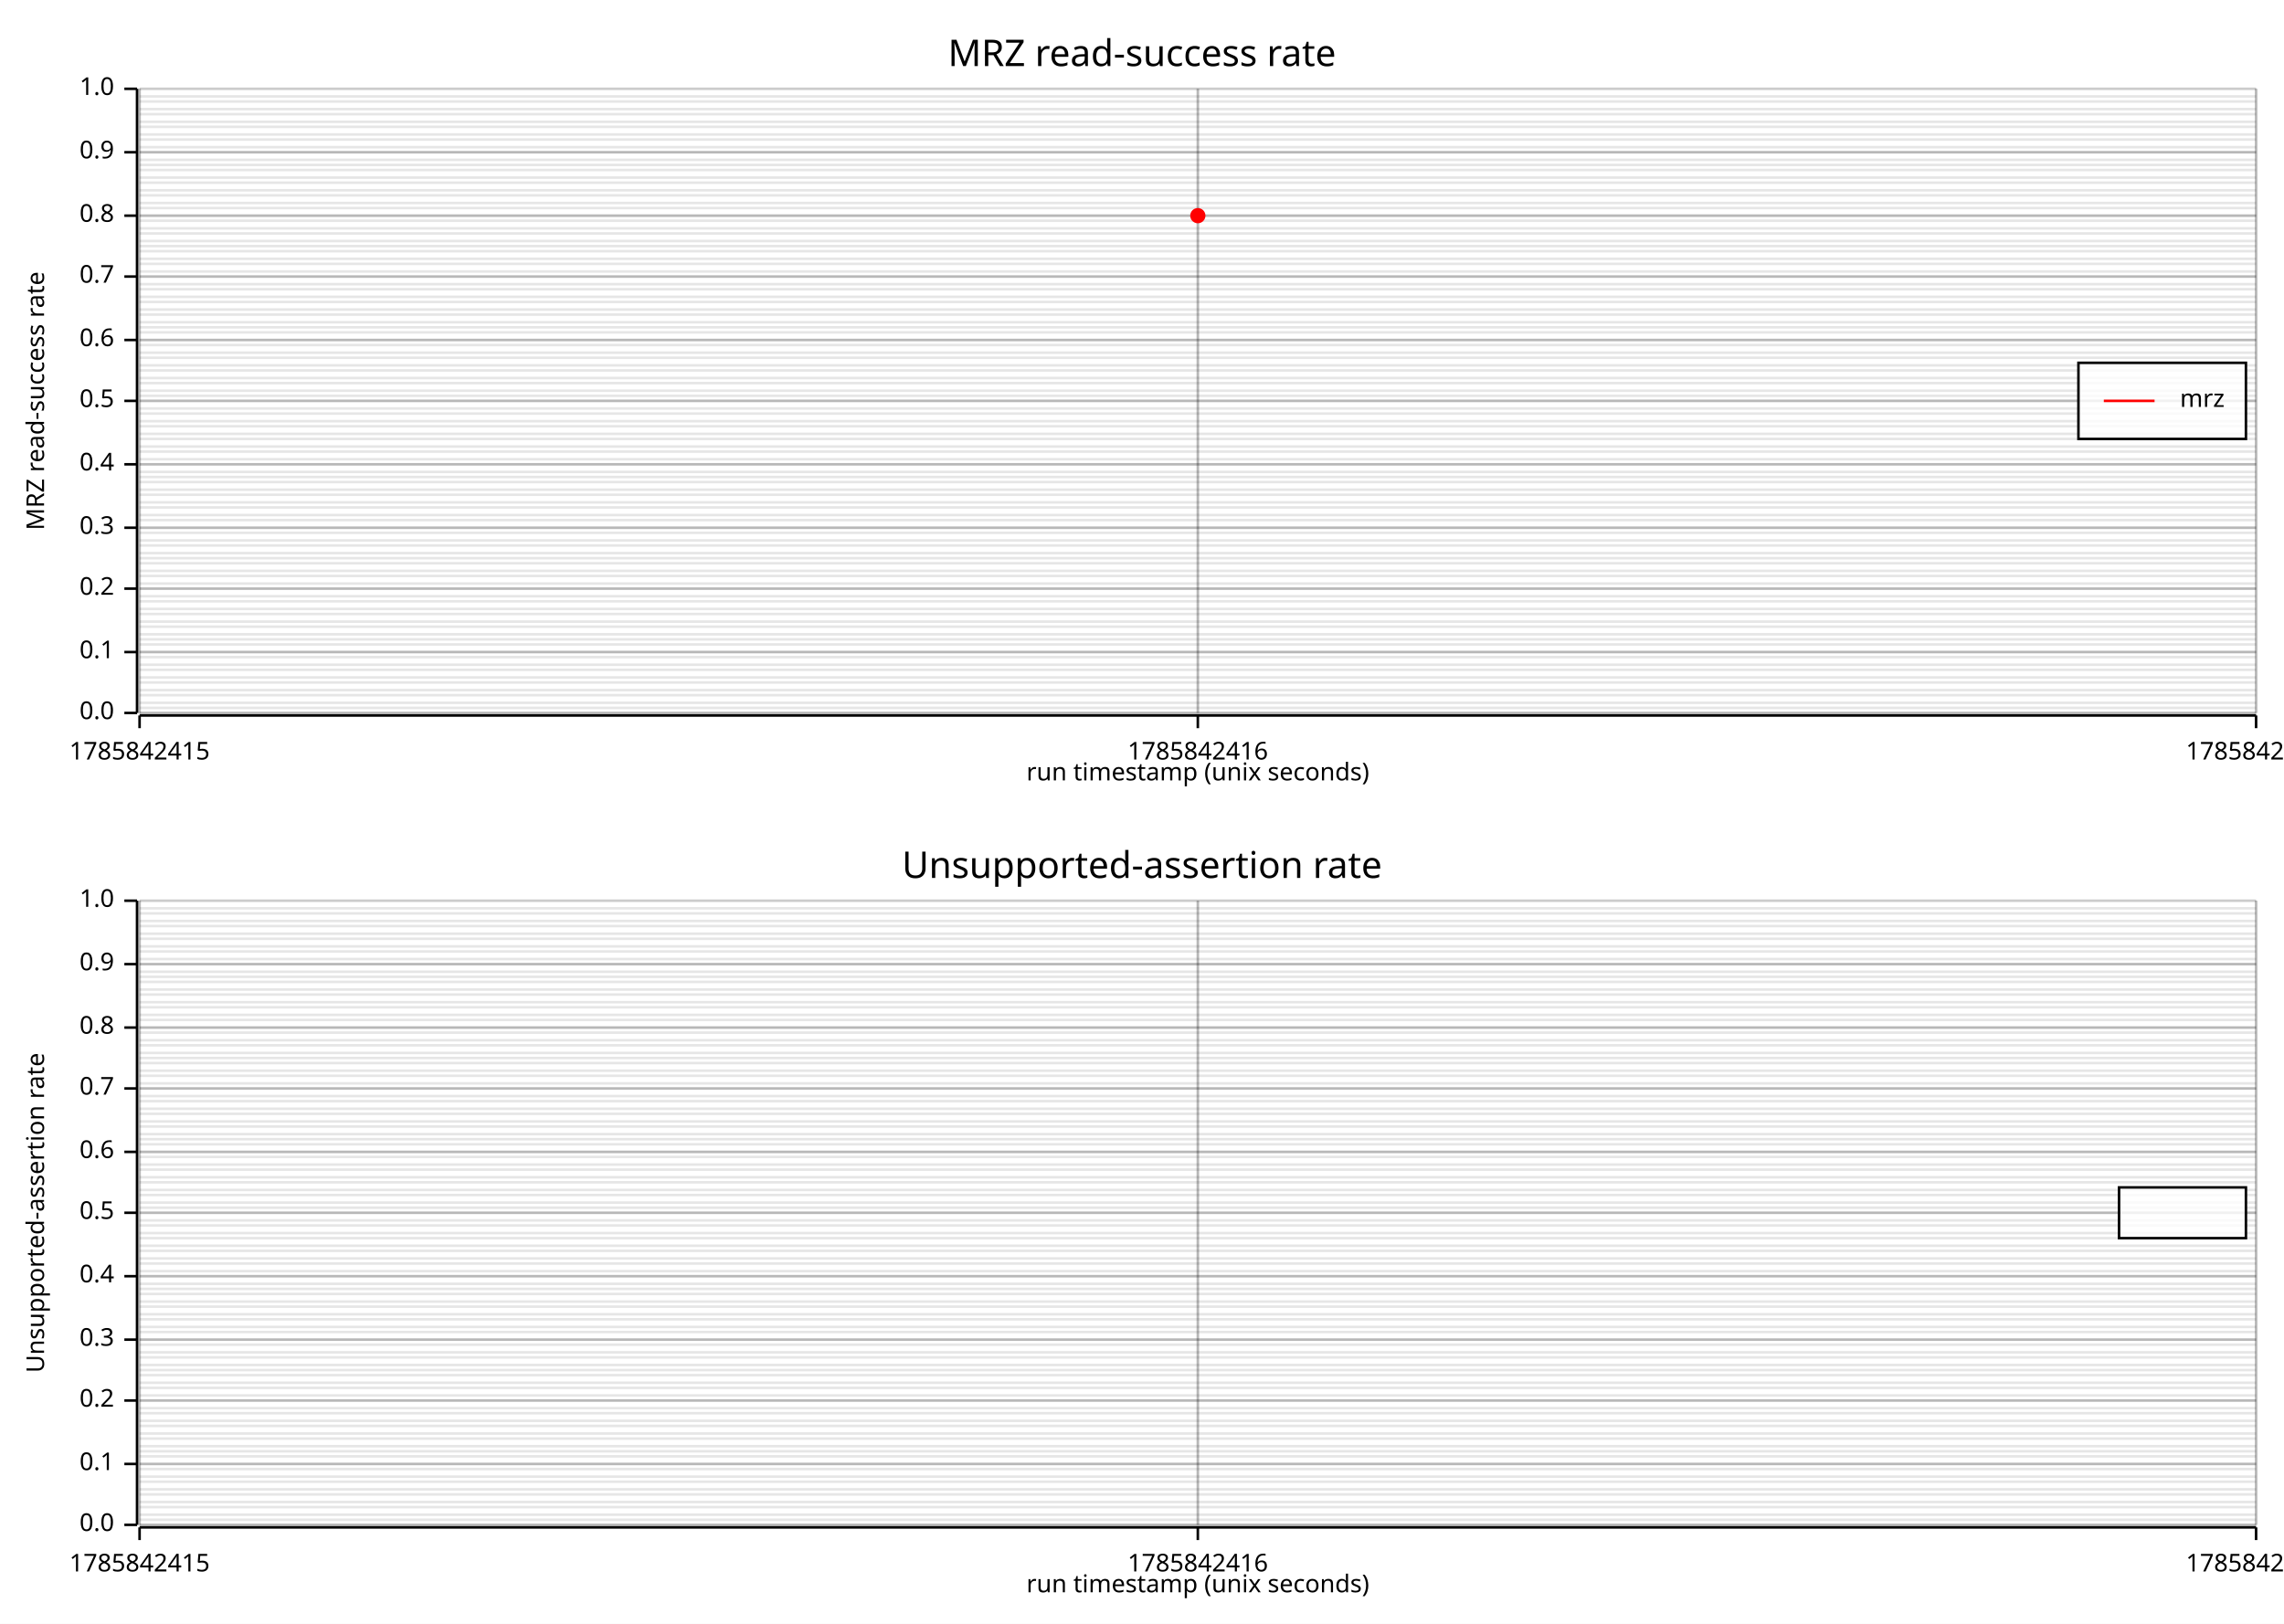
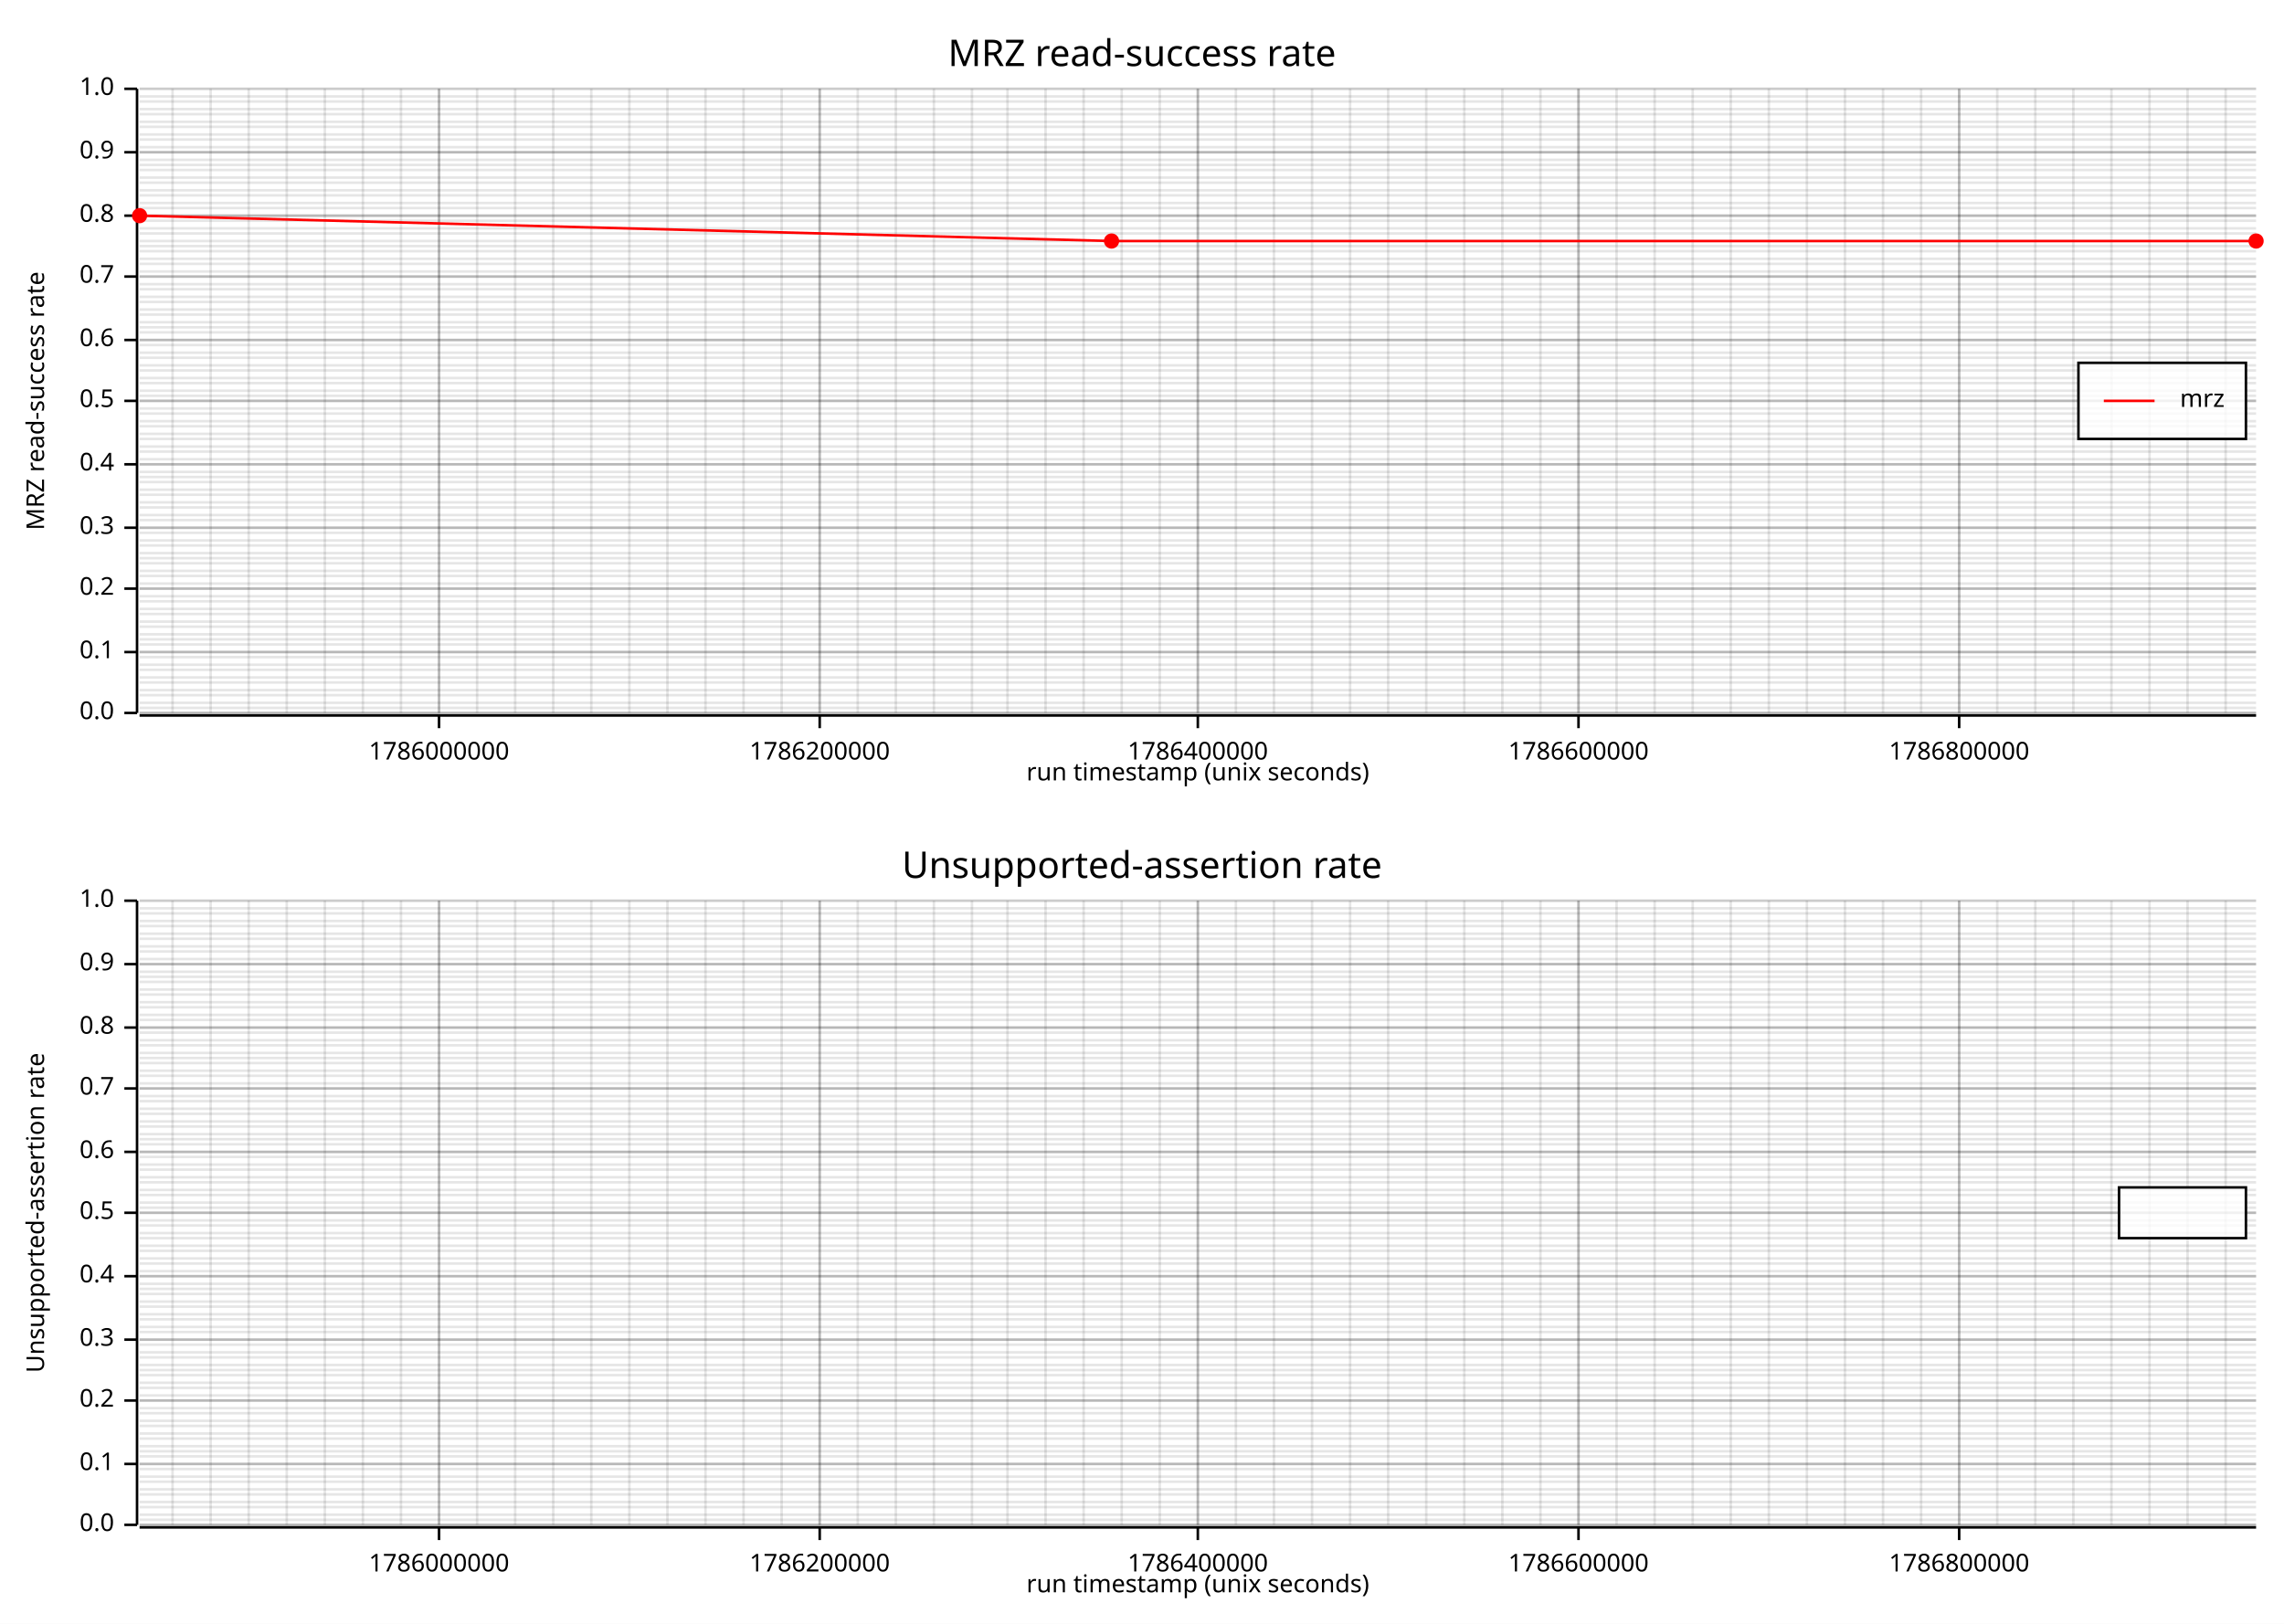
<svg xmlns="http://www.w3.org/2000/svg" width="900" height="640" viewBox="0 0 900 640">
  <rect x="0" y="0" width="900" height="640" opacity="1" fill="#FFFFFF" stroke="none" />
  <text x="450" y="15" dy="0.76em" text-anchor="middle" font-family="sans-serif" font-size="14.516" opacity="1" fill="#000000">
MRZ read-success rate
</text>
-   <line opacity="0.1" stroke="#000000" stroke-width="1" x1="55" y1="281" x2="55" y2="35" />
+   <line opacity="0.1" stroke="#000000" stroke-width="1" x1="68" y1="281" x2="68" y2="35" />
+   <line opacity="0.1" stroke="#000000" stroke-width="1" x1="83" y1="281" x2="83" y2="35" />
+   <line opacity="0.1" stroke="#000000" stroke-width="1" x1="98" y1="281" x2="98" y2="35" />
+   <line opacity="0.1" stroke="#000000" stroke-width="1" x1="113" y1="281" x2="113" y2="35" />
+   <line opacity="0.1" stroke="#000000" stroke-width="1" x1="128" y1="281" x2="128" y2="35" />
+   <line opacity="0.1" stroke="#000000" stroke-width="1" x1="143" y1="281" x2="143" y2="35" />
+   <line opacity="0.1" stroke="#000000" stroke-width="1" x1="158" y1="281" x2="158" y2="35" />
+   <line opacity="0.1" stroke="#000000" stroke-width="1" x1="173" y1="281" x2="173" y2="35" />
+   <line opacity="0.1" stroke="#000000" stroke-width="1" x1="188" y1="281" x2="188" y2="35" />
+   <line opacity="0.1" stroke="#000000" stroke-width="1" x1="203" y1="281" x2="203" y2="35" />
+   <line opacity="0.1" stroke="#000000" stroke-width="1" x1="218" y1="281" x2="218" y2="35" />
+   <line opacity="0.1" stroke="#000000" stroke-width="1" x1="233" y1="281" x2="233" y2="35" />
+   <line opacity="0.1" stroke="#000000" stroke-width="1" x1="248" y1="281" x2="248" y2="35" />
+   <line opacity="0.1" stroke="#000000" stroke-width="1" x1="263" y1="281" x2="263" y2="35" />
+   <line opacity="0.1" stroke="#000000" stroke-width="1" x1="278" y1="281" x2="278" y2="35" />
+   <line opacity="0.1" stroke="#000000" stroke-width="1" x1="293" y1="281" x2="293" y2="35" />
+   <line opacity="0.1" stroke="#000000" stroke-width="1" x1="308" y1="281" x2="308" y2="35" />
+   <line opacity="0.1" stroke="#000000" stroke-width="1" x1="323" y1="281" x2="323" y2="35" />
+   <line opacity="0.1" stroke="#000000" stroke-width="1" x1="338" y1="281" x2="338" y2="35" />
+   <line opacity="0.1" stroke="#000000" stroke-width="1" x1="353" y1="281" x2="353" y2="35" />
+   <line opacity="0.1" stroke="#000000" stroke-width="1" x1="368" y1="281" x2="368" y2="35" />
+   <line opacity="0.1" stroke="#000000" stroke-width="1" x1="383" y1="281" x2="383" y2="35" />
+   <line opacity="0.1" stroke="#000000" stroke-width="1" x1="397" y1="281" x2="397" y2="35" />
+   <line opacity="0.1" stroke="#000000" stroke-width="1" x1="412" y1="281" x2="412" y2="35" />
+   <line opacity="0.1" stroke="#000000" stroke-width="1" x1="427" y1="281" x2="427" y2="35" />
+   <line opacity="0.1" stroke="#000000" stroke-width="1" x1="442" y1="281" x2="442" y2="35" />
+   <line opacity="0.1" stroke="#000000" stroke-width="1" x1="457" y1="281" x2="457" y2="35" />
  <line opacity="0.1" stroke="#000000" stroke-width="1" x1="472" y1="281" x2="472" y2="35" />
-   <line opacity="0.1" stroke="#000000" stroke-width="1" x1="889" y1="281" x2="889" y2="35" />
+   <line opacity="0.1" stroke="#000000" stroke-width="1" x1="487" y1="281" x2="487" y2="35" />
+   <line opacity="0.1" stroke="#000000" stroke-width="1" x1="502" y1="281" x2="502" y2="35" />
+   <line opacity="0.1" stroke="#000000" stroke-width="1" x1="517" y1="281" x2="517" y2="35" />
+   <line opacity="0.1" stroke="#000000" stroke-width="1" x1="532" y1="281" x2="532" y2="35" />
+   <line opacity="0.1" stroke="#000000" stroke-width="1" x1="547" y1="281" x2="547" y2="35" />
+   <line opacity="0.1" stroke="#000000" stroke-width="1" x1="562" y1="281" x2="562" y2="35" />
+   <line opacity="0.1" stroke="#000000" stroke-width="1" x1="577" y1="281" x2="577" y2="35" />
+   <line opacity="0.1" stroke="#000000" stroke-width="1" x1="592" y1="281" x2="592" y2="35" />
+   <line opacity="0.1" stroke="#000000" stroke-width="1" x1="607" y1="281" x2="607" y2="35" />
+   <line opacity="0.1" stroke="#000000" stroke-width="1" x1="622" y1="281" x2="622" y2="35" />
+   <line opacity="0.1" stroke="#000000" stroke-width="1" x1="637" y1="281" x2="637" y2="35" />
+   <line opacity="0.1" stroke="#000000" stroke-width="1" x1="652" y1="281" x2="652" y2="35" />
+   <line opacity="0.1" stroke="#000000" stroke-width="1" x1="667" y1="281" x2="667" y2="35" />
+   <line opacity="0.1" stroke="#000000" stroke-width="1" x1="682" y1="281" x2="682" y2="35" />
+   <line opacity="0.1" stroke="#000000" stroke-width="1" x1="697" y1="281" x2="697" y2="35" />
+   <line opacity="0.1" stroke="#000000" stroke-width="1" x1="712" y1="281" x2="712" y2="35" />
+   <line opacity="0.1" stroke="#000000" stroke-width="1" x1="727" y1="281" x2="727" y2="35" />
+   <line opacity="0.1" stroke="#000000" stroke-width="1" x1="742" y1="281" x2="742" y2="35" />
+   <line opacity="0.1" stroke="#000000" stroke-width="1" x1="757" y1="281" x2="757" y2="35" />
+   <line opacity="0.1" stroke="#000000" stroke-width="1" x1="772" y1="281" x2="772" y2="35" />
+   <line opacity="0.1" stroke="#000000" stroke-width="1" x1="787" y1="281" x2="787" y2="35" />
+   <line opacity="0.1" stroke="#000000" stroke-width="1" x1="802" y1="281" x2="802" y2="35" />
+   <line opacity="0.1" stroke="#000000" stroke-width="1" x1="817" y1="281" x2="817" y2="35" />
+   <line opacity="0.1" stroke="#000000" stroke-width="1" x1="832" y1="281" x2="832" y2="35" />
+   <line opacity="0.1" stroke="#000000" stroke-width="1" x1="847" y1="281" x2="847" y2="35" />
+   <line opacity="0.1" stroke="#000000" stroke-width="1" x1="862" y1="281" x2="862" y2="35" />
+   <line opacity="0.1" stroke="#000000" stroke-width="1" x1="877" y1="281" x2="877" y2="35" />
  <line opacity="0.1" stroke="#000000" stroke-width="1" x1="55" y1="281" x2="889" y2="281" />
  <line opacity="0.1" stroke="#000000" stroke-width="1" x1="55" y1="279" x2="889" y2="279" />
  <line opacity="0.1" stroke="#000000" stroke-width="1" x1="55" y1="277" x2="889" y2="277" />
  <line opacity="0.1" stroke="#000000" stroke-width="1" x1="55" y1="274" x2="889" y2="274" />
  <line opacity="0.1" stroke="#000000" stroke-width="1" x1="55" y1="272" x2="889" y2="272" />
  <line opacity="0.1" stroke="#000000" stroke-width="1" x1="55" y1="269" x2="889" y2="269" />
  <line opacity="0.1" stroke="#000000" stroke-width="1" x1="55" y1="267" x2="889" y2="267" />
  <line opacity="0.1" stroke="#000000" stroke-width="1" x1="55" y1="264" x2="889" y2="264" />
  <line opacity="0.1" stroke="#000000" stroke-width="1" x1="55" y1="262" x2="889" y2="262" />
  <line opacity="0.1" stroke="#000000" stroke-width="1" x1="55" y1="259" x2="889" y2="259" />
  <line opacity="0.1" stroke="#000000" stroke-width="1" x1="55" y1="257" x2="889" y2="257" />
  <line opacity="0.1" stroke="#000000" stroke-width="1" x1="55" y1="254" x2="889" y2="254" />
  <line opacity="0.1" stroke="#000000" stroke-width="1" x1="55" y1="252" x2="889" y2="252" />
  <line opacity="0.1" stroke="#000000" stroke-width="1" x1="55" y1="250" x2="889" y2="250" />
  <line opacity="0.1" stroke="#000000" stroke-width="1" x1="55" y1="247" x2="889" y2="247" />
  <line opacity="0.1" stroke="#000000" stroke-width="1" x1="55" y1="245" x2="889" y2="245" />
  <line opacity="0.1" stroke="#000000" stroke-width="1" x1="55" y1="242" x2="889" y2="242" />
  <line opacity="0.1" stroke="#000000" stroke-width="1" x1="55" y1="240" x2="889" y2="240" />
  <line opacity="0.1" stroke="#000000" stroke-width="1" x1="55" y1="237" x2="889" y2="237" />
  <line opacity="0.1" stroke="#000000" stroke-width="1" x1="55" y1="235" x2="889" y2="235" />
  <line opacity="0.1" stroke="#000000" stroke-width="1" x1="55" y1="232" x2="889" y2="232" />
  <line opacity="0.1" stroke="#000000" stroke-width="1" x1="55" y1="230" x2="889" y2="230" />
  <line opacity="0.1" stroke="#000000" stroke-width="1" x1="55" y1="227" x2="889" y2="227" />
  <line opacity="0.1" stroke="#000000" stroke-width="1" x1="55" y1="225" x2="889" y2="225" />
  <line opacity="0.1" stroke="#000000" stroke-width="1" x1="55" y1="222" x2="889" y2="222" />
  <line opacity="0.1" stroke="#000000" stroke-width="1" x1="55" y1="220" x2="889" y2="220" />
  <line opacity="0.1" stroke="#000000" stroke-width="1" x1="55" y1="218" x2="889" y2="218" />
  <line opacity="0.1" stroke="#000000" stroke-width="1" x1="55" y1="215" x2="889" y2="215" />
  <line opacity="0.1" stroke="#000000" stroke-width="1" x1="55" y1="213" x2="889" y2="213" />
  <line opacity="0.1" stroke="#000000" stroke-width="1" x1="55" y1="210" x2="889" y2="210" />
  <line opacity="0.1" stroke="#000000" stroke-width="1" x1="55" y1="208" x2="889" y2="208" />
  <line opacity="0.1" stroke="#000000" stroke-width="1" x1="55" y1="205" x2="889" y2="205" />
  <line opacity="0.1" stroke="#000000" stroke-width="1" x1="55" y1="203" x2="889" y2="203" />
  <line opacity="0.1" stroke="#000000" stroke-width="1" x1="55" y1="200" x2="889" y2="200" />
  <line opacity="0.1" stroke="#000000" stroke-width="1" x1="55" y1="198" x2="889" y2="198" />
  <line opacity="0.1" stroke="#000000" stroke-width="1" x1="55" y1="195" x2="889" y2="195" />
  <line opacity="0.1" stroke="#000000" stroke-width="1" x1="55" y1="193" x2="889" y2="193" />
  <line opacity="0.1" stroke="#000000" stroke-width="1" x1="55" y1="190" x2="889" y2="190" />
  <line opacity="0.1" stroke="#000000" stroke-width="1" x1="55" y1="188" x2="889" y2="188" />
  <line opacity="0.1" stroke="#000000" stroke-width="1" x1="55" y1="186" x2="889" y2="186" />
  <line opacity="0.1" stroke="#000000" stroke-width="1" x1="55" y1="183" x2="889" y2="183" />
  <line opacity="0.1" stroke="#000000" stroke-width="1" x1="55" y1="181" x2="889" y2="181" />
  <line opacity="0.1" stroke="#000000" stroke-width="1" x1="55" y1="178" x2="889" y2="178" />
  <line opacity="0.1" stroke="#000000" stroke-width="1" x1="55" y1="176" x2="889" y2="176" />
  <line opacity="0.1" stroke="#000000" stroke-width="1" x1="55" y1="173" x2="889" y2="173" />
  <line opacity="0.1" stroke="#000000" stroke-width="1" x1="55" y1="171" x2="889" y2="171" />
  <line opacity="0.1" stroke="#000000" stroke-width="1" x1="55" y1="168" x2="889" y2="168" />
  <line opacity="0.1" stroke="#000000" stroke-width="1" x1="55" y1="166" x2="889" y2="166" />
  <line opacity="0.1" stroke="#000000" stroke-width="1" x1="55" y1="163" x2="889" y2="163" />
  <line opacity="0.1" stroke="#000000" stroke-width="1" x1="55" y1="161" x2="889" y2="161" />
  <line opacity="0.1" stroke="#000000" stroke-width="1" x1="55" y1="158" x2="889" y2="158" />
  <line opacity="0.1" stroke="#000000" stroke-width="1" x1="55" y1="156" x2="889" y2="156" />
  <line opacity="0.1" stroke="#000000" stroke-width="1" x1="55" y1="154" x2="889" y2="154" />
  <line opacity="0.1" stroke="#000000" stroke-width="1" x1="55" y1="151" x2="889" y2="151" />
  <line opacity="0.1" stroke="#000000" stroke-width="1" x1="55" y1="149" x2="889" y2="149" />
  <line opacity="0.1" stroke="#000000" stroke-width="1" x1="55" y1="146" x2="889" y2="146" />
  <line opacity="0.1" stroke="#000000" stroke-width="1" x1="55" y1="144" x2="889" y2="144" />
  <line opacity="0.1" stroke="#000000" stroke-width="1" x1="55" y1="141" x2="889" y2="141" />
  <line opacity="0.1" stroke="#000000" stroke-width="1" x1="55" y1="139" x2="889" y2="139" />
  <line opacity="0.1" stroke="#000000" stroke-width="1" x1="55" y1="136" x2="889" y2="136" />
  <line opacity="0.1" stroke="#000000" stroke-width="1" x1="55" y1="134" x2="889" y2="134" />
  <line opacity="0.1" stroke="#000000" stroke-width="1" x1="55" y1="131" x2="889" y2="131" />
  <line opacity="0.1" stroke="#000000" stroke-width="1" x1="55" y1="129" x2="889" y2="129" />
  <line opacity="0.1" stroke="#000000" stroke-width="1" x1="55" y1="127" x2="889" y2="127" />
  <line opacity="0.1" stroke="#000000" stroke-width="1" x1="55" y1="124" x2="889" y2="124" />
  <line opacity="0.1" stroke="#000000" stroke-width="1" x1="55" y1="122" x2="889" y2="122" />
  <line opacity="0.1" stroke="#000000" stroke-width="1" x1="55" y1="119" x2="889" y2="119" />
  <line opacity="0.1" stroke="#000000" stroke-width="1" x1="55" y1="117" x2="889" y2="117" />
  <line opacity="0.1" stroke="#000000" stroke-width="1" x1="55" y1="114" x2="889" y2="114" />
  <line opacity="0.1" stroke="#000000" stroke-width="1" x1="55" y1="112" x2="889" y2="112" />
  <line opacity="0.1" stroke="#000000" stroke-width="1" x1="55" y1="109" x2="889" y2="109" />
  <line opacity="0.1" stroke="#000000" stroke-width="1" x1="55" y1="107" x2="889" y2="107" />
  <line opacity="0.1" stroke="#000000" stroke-width="1" x1="55" y1="104" x2="889" y2="104" />
  <line opacity="0.1" stroke="#000000" stroke-width="1" x1="55" y1="102" x2="889" y2="102" />
  <line opacity="0.1" stroke="#000000" stroke-width="1" x1="55" y1="99" x2="889" y2="99" />
  <line opacity="0.1" stroke="#000000" stroke-width="1" x1="55" y1="97" x2="889" y2="97" />
  <line opacity="0.1" stroke="#000000" stroke-width="1" x1="55" y1="95" x2="889" y2="95" />
  <line opacity="0.1" stroke="#000000" stroke-width="1" x1="55" y1="92" x2="889" y2="92" />
  <line opacity="0.1" stroke="#000000" stroke-width="1" x1="55" y1="90" x2="889" y2="90" />
  <line opacity="0.1" stroke="#000000" stroke-width="1" x1="55" y1="87" x2="889" y2="87" />
  <line opacity="0.1" stroke="#000000" stroke-width="1" x1="55" y1="85" x2="889" y2="85" />
  <line opacity="0.1" stroke="#000000" stroke-width="1" x1="55" y1="82" x2="889" y2="82" />
  <line opacity="0.1" stroke="#000000" stroke-width="1" x1="55" y1="80" x2="889" y2="80" />
  <line opacity="0.1" stroke="#000000" stroke-width="1" x1="55" y1="77" x2="889" y2="77" />
  <line opacity="0.1" stroke="#000000" stroke-width="1" x1="55" y1="75" x2="889" y2="75" />
  <line opacity="0.1" stroke="#000000" stroke-width="1" x1="55" y1="72" x2="889" y2="72" />
  <line opacity="0.1" stroke="#000000" stroke-width="1" x1="55" y1="70" x2="889" y2="70" />
  <line opacity="0.1" stroke="#000000" stroke-width="1" x1="55" y1="67" x2="889" y2="67" />
  <line opacity="0.1" stroke="#000000" stroke-width="1" x1="55" y1="65" x2="889" y2="65" />
  <line opacity="0.1" stroke="#000000" stroke-width="1" x1="55" y1="63" x2="889" y2="63" />
  <line opacity="0.1" stroke="#000000" stroke-width="1" x1="55" y1="60" x2="889" y2="60" />
  <line opacity="0.1" stroke="#000000" stroke-width="1" x1="55" y1="58" x2="889" y2="58" />
  <line opacity="0.1" stroke="#000000" stroke-width="1" x1="55" y1="55" x2="889" y2="55" />
  <line opacity="0.1" stroke="#000000" stroke-width="1" x1="55" y1="53" x2="889" y2="53" />
  <line opacity="0.1" stroke="#000000" stroke-width="1" x1="55" y1="50" x2="889" y2="50" />
  <line opacity="0.1" stroke="#000000" stroke-width="1" x1="55" y1="48" x2="889" y2="48" />
  <line opacity="0.1" stroke="#000000" stroke-width="1" x1="55" y1="45" x2="889" y2="45" />
  <line opacity="0.1" stroke="#000000" stroke-width="1" x1="55" y1="43" x2="889" y2="43" />
  <line opacity="0.1" stroke="#000000" stroke-width="1" x1="55" y1="40" x2="889" y2="40" />
  <line opacity="0.1" stroke="#000000" stroke-width="1" x1="55" y1="38" x2="889" y2="38" />
  <text x="10" y="158" dy="0.76em" text-anchor="middle" font-family="sans-serif" font-size="9.677" opacity="1" fill="#000000" transform="rotate(270, 10, 158)">
MRZ read-success rate
</text>
  <text x="472" y="310" dy="-0.5ex" text-anchor="middle" font-family="sans-serif" font-size="9.677" opacity="1" fill="#000000">
run timestamp (unix seconds)
</text>
-   <line opacity="0.2" stroke="#000000" stroke-width="1" x1="55" y1="281" x2="55" y2="35" />
+   <line opacity="0.2" stroke="#000000" stroke-width="1" x1="173" y1="281" x2="173" y2="35" />
+   <line opacity="0.2" stroke="#000000" stroke-width="1" x1="323" y1="281" x2="323" y2="35" />
  <line opacity="0.2" stroke="#000000" stroke-width="1" x1="472" y1="281" x2="472" y2="35" />
-   <line opacity="0.2" stroke="#000000" stroke-width="1" x1="889" y1="281" x2="889" y2="35" />
+   <line opacity="0.2" stroke="#000000" stroke-width="1" x1="622" y1="281" x2="622" y2="35" />
+   <line opacity="0.2" stroke="#000000" stroke-width="1" x1="772" y1="281" x2="772" y2="35" />
  <line opacity="0.2" stroke="#000000" stroke-width="1" x1="55" y1="281" x2="889" y2="281" />
  <line opacity="0.2" stroke="#000000" stroke-width="1" x1="55" y1="257" x2="889" y2="257" />
  <line opacity="0.2" stroke="#000000" stroke-width="1" x1="55" y1="232" x2="889" y2="232" />
  <line opacity="0.2" stroke="#000000" stroke-width="1" x1="55" y1="208" x2="889" y2="208" />
  <line opacity="0.2" stroke="#000000" stroke-width="1" x1="55" y1="183" x2="889" y2="183" />
  <line opacity="0.2" stroke="#000000" stroke-width="1" x1="55" y1="158" x2="889" y2="158" />
  <line opacity="0.2" stroke="#000000" stroke-width="1" x1="55" y1="134" x2="889" y2="134" />
  <line opacity="0.2" stroke="#000000" stroke-width="1" x1="55" y1="109" x2="889" y2="109" />
  <line opacity="0.2" stroke="#000000" stroke-width="1" x1="55" y1="85" x2="889" y2="85" />
  <line opacity="0.2" stroke="#000000" stroke-width="1" x1="55" y1="60" x2="889" y2="60" />
  <line opacity="0.2" stroke="#000000" stroke-width="1" x1="55" y1="35" x2="889" y2="35" />
  <polyline fill="none" opacity="1" stroke="#000000" stroke-width="1" points="54,35 54,281 " />
  <text x="45" y="281" dy="0.5ex" text-anchor="end" font-family="sans-serif" font-size="9.677" opacity="1" fill="#000000">
0.0
</text>
  <polyline fill="none" opacity="1" stroke="#000000" stroke-width="1" points="49,281 54,281 " />
  <text x="45" y="257" dy="0.5ex" text-anchor="end" font-family="sans-serif" font-size="9.677" opacity="1" fill="#000000">
0.1
</text>
  <polyline fill="none" opacity="1" stroke="#000000" stroke-width="1" points="49,257 54,257 " />
  <text x="45" y="232" dy="0.5ex" text-anchor="end" font-family="sans-serif" font-size="9.677" opacity="1" fill="#000000">
0.2
</text>
  <polyline fill="none" opacity="1" stroke="#000000" stroke-width="1" points="49,232 54,232 " />
  <text x="45" y="208" dy="0.5ex" text-anchor="end" font-family="sans-serif" font-size="9.677" opacity="1" fill="#000000">
0.3
</text>
  <polyline fill="none" opacity="1" stroke="#000000" stroke-width="1" points="49,208 54,208 " />
  <text x="45" y="183" dy="0.5ex" text-anchor="end" font-family="sans-serif" font-size="9.677" opacity="1" fill="#000000">
0.4
</text>
  <polyline fill="none" opacity="1" stroke="#000000" stroke-width="1" points="49,183 54,183 " />
  <text x="45" y="158" dy="0.5ex" text-anchor="end" font-family="sans-serif" font-size="9.677" opacity="1" fill="#000000">
0.5
</text>
  <polyline fill="none" opacity="1" stroke="#000000" stroke-width="1" points="49,158 54,158 " />
  <text x="45" y="134" dy="0.5ex" text-anchor="end" font-family="sans-serif" font-size="9.677" opacity="1" fill="#000000">
0.6
</text>
  <polyline fill="none" opacity="1" stroke="#000000" stroke-width="1" points="49,134 54,134 " />
  <text x="45" y="109" dy="0.5ex" text-anchor="end" font-family="sans-serif" font-size="9.677" opacity="1" fill="#000000">
0.7
</text>
  <polyline fill="none" opacity="1" stroke="#000000" stroke-width="1" points="49,109 54,109 " />
  <text x="45" y="85" dy="0.5ex" text-anchor="end" font-family="sans-serif" font-size="9.677" opacity="1" fill="#000000">
0.8
</text>
  <polyline fill="none" opacity="1" stroke="#000000" stroke-width="1" points="49,85 54,85 " />
  <text x="45" y="60" dy="0.5ex" text-anchor="end" font-family="sans-serif" font-size="9.677" opacity="1" fill="#000000">
0.9
</text>
  <polyline fill="none" opacity="1" stroke="#000000" stroke-width="1" points="49,60 54,60 " />
  <text x="45" y="35" dy="0.5ex" text-anchor="end" font-family="sans-serif" font-size="9.677" opacity="1" fill="#000000">
1.0
</text>
  <polyline fill="none" opacity="1" stroke="#000000" stroke-width="1" points="49,35 54,35 " />
  <polyline fill="none" opacity="1" stroke="#000000" stroke-width="1" points="55,282 889,282 " />
-   <text x="55" y="292" dy="0.76em" text-anchor="middle" font-family="sans-serif" font-size="9.677" opacity="1" fill="#000000">
- 1785842415
- </text>
-   <polyline fill="none" opacity="1" stroke="#000000" stroke-width="1" points="55,282 55,287 " />
+   <text x="173" y="292" dy="0.76em" text-anchor="middle" font-family="sans-serif" font-size="9.677" opacity="1" fill="#000000">
+ 1786000000
+ </text>
+   <polyline fill="none" opacity="1" stroke="#000000" stroke-width="1" points="173,282 173,287 " />
+   <text x="323" y="292" dy="0.76em" text-anchor="middle" font-family="sans-serif" font-size="9.677" opacity="1" fill="#000000">
+ 1786200000
+ </text>
+   <polyline fill="none" opacity="1" stroke="#000000" stroke-width="1" points="323,282 323,287 " />
  <text x="472" y="292" dy="0.76em" text-anchor="middle" font-family="sans-serif" font-size="9.677" opacity="1" fill="#000000">
- 1785842416
+ 1786400000
</text>
  <polyline fill="none" opacity="1" stroke="#000000" stroke-width="1" points="472,282 472,287 " />
-   <text x="889" y="292" dy="0.76em" text-anchor="middle" font-family="sans-serif" font-size="9.677" opacity="1" fill="#000000">
- 1785842417
- </text>
-   <polyline fill="none" opacity="1" stroke="#000000" stroke-width="1" points="889,282 889,287 " />
-   <polyline fill="none" opacity="1" stroke="#FF0000" stroke-width="1" points="472,85 " />
-   <circle cx="472" cy="85" r="3" opacity="1" fill="#FF0000" stroke="none" stroke-width="1" />
+   <text x="622" y="292" dy="0.76em" text-anchor="middle" font-family="sans-serif" font-size="9.677" opacity="1" fill="#000000">
+ 1786600000
+ </text>
+   <polyline fill="none" opacity="1" stroke="#000000" stroke-width="1" points="622,282 622,287 " />
+   <text x="772" y="292" dy="0.76em" text-anchor="middle" font-family="sans-serif" font-size="9.677" opacity="1" fill="#000000">
+ 1786800000
+ </text>
+   <polyline fill="none" opacity="1" stroke="#000000" stroke-width="1" points="772,282 772,287 " />
+   <polyline fill="none" opacity="1" stroke="#FF0000" stroke-width="1" points="55,85 438,95 889,95 " />
+   <circle cx="55" cy="85" r="3" opacity="1" fill="#FF0000" stroke="none" stroke-width="1" />
+   <circle cx="438" cy="95" r="3" opacity="1" fill="#FF0000" stroke="none" stroke-width="1" />
+   <circle cx="889" cy="95" r="3" opacity="1" fill="#FF0000" stroke="none" stroke-width="1" />
  <rect x="819" y="143" width="66" height="30" opacity="0.8" fill="#FFFFFF" stroke="none" />
  <rect x="819" y="143" width="66" height="30" opacity="1" fill="none" stroke="#000000" />
  <text x="859" y="153" dy="0.76em" text-anchor="start" font-family="sans-serif" font-size="9.677" opacity="1" fill="#000000">
mrz
</text>
  <polyline fill="none" opacity="1" stroke="#FF0000" stroke-width="1" points="829,158 849,158 " />
  <text x="450" y="335" dy="0.76em" text-anchor="middle" font-family="sans-serif" font-size="14.516" opacity="1" fill="#000000">
Unsupported-assertion rate
</text>
-   <line opacity="0.1" stroke="#000000" stroke-width="1" x1="55" y1="601" x2="55" y2="355" />
+   <line opacity="0.1" stroke="#000000" stroke-width="1" x1="68" y1="601" x2="68" y2="355" />
+   <line opacity="0.1" stroke="#000000" stroke-width="1" x1="83" y1="601" x2="83" y2="355" />
+   <line opacity="0.1" stroke="#000000" stroke-width="1" x1="98" y1="601" x2="98" y2="355" />
+   <line opacity="0.1" stroke="#000000" stroke-width="1" x1="113" y1="601" x2="113" y2="355" />
+   <line opacity="0.1" stroke="#000000" stroke-width="1" x1="128" y1="601" x2="128" y2="355" />
+   <line opacity="0.1" stroke="#000000" stroke-width="1" x1="143" y1="601" x2="143" y2="355" />
+   <line opacity="0.1" stroke="#000000" stroke-width="1" x1="158" y1="601" x2="158" y2="355" />
+   <line opacity="0.1" stroke="#000000" stroke-width="1" x1="173" y1="601" x2="173" y2="355" />
+   <line opacity="0.1" stroke="#000000" stroke-width="1" x1="188" y1="601" x2="188" y2="355" />
+   <line opacity="0.1" stroke="#000000" stroke-width="1" x1="203" y1="601" x2="203" y2="355" />
+   <line opacity="0.1" stroke="#000000" stroke-width="1" x1="218" y1="601" x2="218" y2="355" />
+   <line opacity="0.1" stroke="#000000" stroke-width="1" x1="233" y1="601" x2="233" y2="355" />
+   <line opacity="0.1" stroke="#000000" stroke-width="1" x1="248" y1="601" x2="248" y2="355" />
+   <line opacity="0.1" stroke="#000000" stroke-width="1" x1="263" y1="601" x2="263" y2="355" />
+   <line opacity="0.1" stroke="#000000" stroke-width="1" x1="278" y1="601" x2="278" y2="355" />
+   <line opacity="0.1" stroke="#000000" stroke-width="1" x1="293" y1="601" x2="293" y2="355" />
+   <line opacity="0.1" stroke="#000000" stroke-width="1" x1="308" y1="601" x2="308" y2="355" />
+   <line opacity="0.1" stroke="#000000" stroke-width="1" x1="323" y1="601" x2="323" y2="355" />
+   <line opacity="0.1" stroke="#000000" stroke-width="1" x1="338" y1="601" x2="338" y2="355" />
+   <line opacity="0.1" stroke="#000000" stroke-width="1" x1="353" y1="601" x2="353" y2="355" />
+   <line opacity="0.1" stroke="#000000" stroke-width="1" x1="368" y1="601" x2="368" y2="355" />
+   <line opacity="0.1" stroke="#000000" stroke-width="1" x1="383" y1="601" x2="383" y2="355" />
+   <line opacity="0.1" stroke="#000000" stroke-width="1" x1="397" y1="601" x2="397" y2="355" />
+   <line opacity="0.1" stroke="#000000" stroke-width="1" x1="412" y1="601" x2="412" y2="355" />
+   <line opacity="0.1" stroke="#000000" stroke-width="1" x1="427" y1="601" x2="427" y2="355" />
+   <line opacity="0.1" stroke="#000000" stroke-width="1" x1="442" y1="601" x2="442" y2="355" />
+   <line opacity="0.1" stroke="#000000" stroke-width="1" x1="457" y1="601" x2="457" y2="355" />
  <line opacity="0.1" stroke="#000000" stroke-width="1" x1="472" y1="601" x2="472" y2="355" />
-   <line opacity="0.1" stroke="#000000" stroke-width="1" x1="889" y1="601" x2="889" y2="355" />
+   <line opacity="0.1" stroke="#000000" stroke-width="1" x1="487" y1="601" x2="487" y2="355" />
+   <line opacity="0.1" stroke="#000000" stroke-width="1" x1="502" y1="601" x2="502" y2="355" />
+   <line opacity="0.1" stroke="#000000" stroke-width="1" x1="517" y1="601" x2="517" y2="355" />
+   <line opacity="0.1" stroke="#000000" stroke-width="1" x1="532" y1="601" x2="532" y2="355" />
+   <line opacity="0.1" stroke="#000000" stroke-width="1" x1="547" y1="601" x2="547" y2="355" />
+   <line opacity="0.1" stroke="#000000" stroke-width="1" x1="562" y1="601" x2="562" y2="355" />
+   <line opacity="0.1" stroke="#000000" stroke-width="1" x1="577" y1="601" x2="577" y2="355" />
+   <line opacity="0.1" stroke="#000000" stroke-width="1" x1="592" y1="601" x2="592" y2="355" />
+   <line opacity="0.1" stroke="#000000" stroke-width="1" x1="607" y1="601" x2="607" y2="355" />
+   <line opacity="0.1" stroke="#000000" stroke-width="1" x1="622" y1="601" x2="622" y2="355" />
+   <line opacity="0.1" stroke="#000000" stroke-width="1" x1="637" y1="601" x2="637" y2="355" />
+   <line opacity="0.1" stroke="#000000" stroke-width="1" x1="652" y1="601" x2="652" y2="355" />
+   <line opacity="0.1" stroke="#000000" stroke-width="1" x1="667" y1="601" x2="667" y2="355" />
+   <line opacity="0.1" stroke="#000000" stroke-width="1" x1="682" y1="601" x2="682" y2="355" />
+   <line opacity="0.1" stroke="#000000" stroke-width="1" x1="697" y1="601" x2="697" y2="355" />
+   <line opacity="0.1" stroke="#000000" stroke-width="1" x1="712" y1="601" x2="712" y2="355" />
+   <line opacity="0.1" stroke="#000000" stroke-width="1" x1="727" y1="601" x2="727" y2="355" />
+   <line opacity="0.1" stroke="#000000" stroke-width="1" x1="742" y1="601" x2="742" y2="355" />
+   <line opacity="0.1" stroke="#000000" stroke-width="1" x1="757" y1="601" x2="757" y2="355" />
+   <line opacity="0.1" stroke="#000000" stroke-width="1" x1="772" y1="601" x2="772" y2="355" />
+   <line opacity="0.1" stroke="#000000" stroke-width="1" x1="787" y1="601" x2="787" y2="355" />
+   <line opacity="0.1" stroke="#000000" stroke-width="1" x1="802" y1="601" x2="802" y2="355" />
+   <line opacity="0.1" stroke="#000000" stroke-width="1" x1="817" y1="601" x2="817" y2="355" />
+   <line opacity="0.1" stroke="#000000" stroke-width="1" x1="832" y1="601" x2="832" y2="355" />
+   <line opacity="0.1" stroke="#000000" stroke-width="1" x1="847" y1="601" x2="847" y2="355" />
+   <line opacity="0.1" stroke="#000000" stroke-width="1" x1="862" y1="601" x2="862" y2="355" />
+   <line opacity="0.1" stroke="#000000" stroke-width="1" x1="877" y1="601" x2="877" y2="355" />
  <line opacity="0.1" stroke="#000000" stroke-width="1" x1="55" y1="601" x2="889" y2="601" />
  <line opacity="0.1" stroke="#000000" stroke-width="1" x1="55" y1="599" x2="889" y2="599" />
  <line opacity="0.1" stroke="#000000" stroke-width="1" x1="55" y1="597" x2="889" y2="597" />
  <line opacity="0.1" stroke="#000000" stroke-width="1" x1="55" y1="594" x2="889" y2="594" />
  <line opacity="0.1" stroke="#000000" stroke-width="1" x1="55" y1="592" x2="889" y2="592" />
  <line opacity="0.1" stroke="#000000" stroke-width="1" x1="55" y1="589" x2="889" y2="589" />
  <line opacity="0.1" stroke="#000000" stroke-width="1" x1="55" y1="587" x2="889" y2="587" />
  <line opacity="0.1" stroke="#000000" stroke-width="1" x1="55" y1="584" x2="889" y2="584" />
  <line opacity="0.1" stroke="#000000" stroke-width="1" x1="55" y1="582" x2="889" y2="582" />
  <line opacity="0.1" stroke="#000000" stroke-width="1" x1="55" y1="579" x2="889" y2="579" />
  <line opacity="0.1" stroke="#000000" stroke-width="1" x1="55" y1="577" x2="889" y2="577" />
  <line opacity="0.1" stroke="#000000" stroke-width="1" x1="55" y1="574" x2="889" y2="574" />
  <line opacity="0.1" stroke="#000000" stroke-width="1" x1="55" y1="572" x2="889" y2="572" />
  <line opacity="0.1" stroke="#000000" stroke-width="1" x1="55" y1="570" x2="889" y2="570" />
  <line opacity="0.1" stroke="#000000" stroke-width="1" x1="55" y1="567" x2="889" y2="567" />
  <line opacity="0.1" stroke="#000000" stroke-width="1" x1="55" y1="565" x2="889" y2="565" />
  <line opacity="0.1" stroke="#000000" stroke-width="1" x1="55" y1="562" x2="889" y2="562" />
  <line opacity="0.1" stroke="#000000" stroke-width="1" x1="55" y1="560" x2="889" y2="560" />
  <line opacity="0.1" stroke="#000000" stroke-width="1" x1="55" y1="557" x2="889" y2="557" />
  <line opacity="0.1" stroke="#000000" stroke-width="1" x1="55" y1="555" x2="889" y2="555" />
  <line opacity="0.1" stroke="#000000" stroke-width="1" x1="55" y1="552" x2="889" y2="552" />
  <line opacity="0.1" stroke="#000000" stroke-width="1" x1="55" y1="550" x2="889" y2="550" />
  <line opacity="0.1" stroke="#000000" stroke-width="1" x1="55" y1="547" x2="889" y2="547" />
  <line opacity="0.1" stroke="#000000" stroke-width="1" x1="55" y1="545" x2="889" y2="545" />
  <line opacity="0.1" stroke="#000000" stroke-width="1" x1="55" y1="542" x2="889" y2="542" />
  <line opacity="0.1" stroke="#000000" stroke-width="1" x1="55" y1="540" x2="889" y2="540" />
  <line opacity="0.1" stroke="#000000" stroke-width="1" x1="55" y1="538" x2="889" y2="538" />
  <line opacity="0.1" stroke="#000000" stroke-width="1" x1="55" y1="535" x2="889" y2="535" />
  <line opacity="0.1" stroke="#000000" stroke-width="1" x1="55" y1="533" x2="889" y2="533" />
  <line opacity="0.1" stroke="#000000" stroke-width="1" x1="55" y1="530" x2="889" y2="530" />
  <line opacity="0.1" stroke="#000000" stroke-width="1" x1="55" y1="528" x2="889" y2="528" />
  <line opacity="0.1" stroke="#000000" stroke-width="1" x1="55" y1="525" x2="889" y2="525" />
  <line opacity="0.1" stroke="#000000" stroke-width="1" x1="55" y1="523" x2="889" y2="523" />
  <line opacity="0.1" stroke="#000000" stroke-width="1" x1="55" y1="520" x2="889" y2="520" />
  <line opacity="0.1" stroke="#000000" stroke-width="1" x1="55" y1="518" x2="889" y2="518" />
  <line opacity="0.1" stroke="#000000" stroke-width="1" x1="55" y1="515" x2="889" y2="515" />
  <line opacity="0.1" stroke="#000000" stroke-width="1" x1="55" y1="513" x2="889" y2="513" />
  <line opacity="0.1" stroke="#000000" stroke-width="1" x1="55" y1="510" x2="889" y2="510" />
  <line opacity="0.1" stroke="#000000" stroke-width="1" x1="55" y1="508" x2="889" y2="508" />
  <line opacity="0.1" stroke="#000000" stroke-width="1" x1="55" y1="506" x2="889" y2="506" />
  <line opacity="0.1" stroke="#000000" stroke-width="1" x1="55" y1="503" x2="889" y2="503" />
  <line opacity="0.1" stroke="#000000" stroke-width="1" x1="55" y1="501" x2="889" y2="501" />
  <line opacity="0.1" stroke="#000000" stroke-width="1" x1="55" y1="498" x2="889" y2="498" />
  <line opacity="0.1" stroke="#000000" stroke-width="1" x1="55" y1="496" x2="889" y2="496" />
  <line opacity="0.1" stroke="#000000" stroke-width="1" x1="55" y1="493" x2="889" y2="493" />
  <line opacity="0.1" stroke="#000000" stroke-width="1" x1="55" y1="491" x2="889" y2="491" />
  <line opacity="0.1" stroke="#000000" stroke-width="1" x1="55" y1="488" x2="889" y2="488" />
  <line opacity="0.1" stroke="#000000" stroke-width="1" x1="55" y1="486" x2="889" y2="486" />
  <line opacity="0.1" stroke="#000000" stroke-width="1" x1="55" y1="483" x2="889" y2="483" />
  <line opacity="0.1" stroke="#000000" stroke-width="1" x1="55" y1="481" x2="889" y2="481" />
  <line opacity="0.1" stroke="#000000" stroke-width="1" x1="55" y1="478" x2="889" y2="478" />
  <line opacity="0.1" stroke="#000000" stroke-width="1" x1="55" y1="476" x2="889" y2="476" />
  <line opacity="0.1" stroke="#000000" stroke-width="1" x1="55" y1="474" x2="889" y2="474" />
  <line opacity="0.1" stroke="#000000" stroke-width="1" x1="55" y1="471" x2="889" y2="471" />
  <line opacity="0.1" stroke="#000000" stroke-width="1" x1="55" y1="469" x2="889" y2="469" />
  <line opacity="0.1" stroke="#000000" stroke-width="1" x1="55" y1="466" x2="889" y2="466" />
  <line opacity="0.1" stroke="#000000" stroke-width="1" x1="55" y1="464" x2="889" y2="464" />
  <line opacity="0.1" stroke="#000000" stroke-width="1" x1="55" y1="461" x2="889" y2="461" />
  <line opacity="0.1" stroke="#000000" stroke-width="1" x1="55" y1="459" x2="889" y2="459" />
  <line opacity="0.1" stroke="#000000" stroke-width="1" x1="55" y1="456" x2="889" y2="456" />
  <line opacity="0.1" stroke="#000000" stroke-width="1" x1="55" y1="454" x2="889" y2="454" />
  <line opacity="0.1" stroke="#000000" stroke-width="1" x1="55" y1="451" x2="889" y2="451" />
  <line opacity="0.1" stroke="#000000" stroke-width="1" x1="55" y1="449" x2="889" y2="449" />
  <line opacity="0.1" stroke="#000000" stroke-width="1" x1="55" y1="447" x2="889" y2="447" />
  <line opacity="0.1" stroke="#000000" stroke-width="1" x1="55" y1="444" x2="889" y2="444" />
  <line opacity="0.1" stroke="#000000" stroke-width="1" x1="55" y1="442" x2="889" y2="442" />
  <line opacity="0.1" stroke="#000000" stroke-width="1" x1="55" y1="439" x2="889" y2="439" />
  <line opacity="0.1" stroke="#000000" stroke-width="1" x1="55" y1="437" x2="889" y2="437" />
  <line opacity="0.1" stroke="#000000" stroke-width="1" x1="55" y1="434" x2="889" y2="434" />
  <line opacity="0.1" stroke="#000000" stroke-width="1" x1="55" y1="432" x2="889" y2="432" />
  <line opacity="0.1" stroke="#000000" stroke-width="1" x1="55" y1="429" x2="889" y2="429" />
  <line opacity="0.1" stroke="#000000" stroke-width="1" x1="55" y1="427" x2="889" y2="427" />
  <line opacity="0.1" stroke="#000000" stroke-width="1" x1="55" y1="424" x2="889" y2="424" />
  <line opacity="0.1" stroke="#000000" stroke-width="1" x1="55" y1="422" x2="889" y2="422" />
  <line opacity="0.1" stroke="#000000" stroke-width="1" x1="55" y1="419" x2="889" y2="419" />
  <line opacity="0.1" stroke="#000000" stroke-width="1" x1="55" y1="417" x2="889" y2="417" />
  <line opacity="0.1" stroke="#000000" stroke-width="1" x1="55" y1="415" x2="889" y2="415" />
  <line opacity="0.1" stroke="#000000" stroke-width="1" x1="55" y1="412" x2="889" y2="412" />
  <line opacity="0.1" stroke="#000000" stroke-width="1" x1="55" y1="410" x2="889" y2="410" />
  <line opacity="0.1" stroke="#000000" stroke-width="1" x1="55" y1="407" x2="889" y2="407" />
  <line opacity="0.1" stroke="#000000" stroke-width="1" x1="55" y1="405" x2="889" y2="405" />
  <line opacity="0.1" stroke="#000000" stroke-width="1" x1="55" y1="402" x2="889" y2="402" />
  <line opacity="0.1" stroke="#000000" stroke-width="1" x1="55" y1="400" x2="889" y2="400" />
  <line opacity="0.1" stroke="#000000" stroke-width="1" x1="55" y1="397" x2="889" y2="397" />
  <line opacity="0.1" stroke="#000000" stroke-width="1" x1="55" y1="395" x2="889" y2="395" />
  <line opacity="0.1" stroke="#000000" stroke-width="1" x1="55" y1="392" x2="889" y2="392" />
  <line opacity="0.1" stroke="#000000" stroke-width="1" x1="55" y1="390" x2="889" y2="390" />
  <line opacity="0.1" stroke="#000000" stroke-width="1" x1="55" y1="387" x2="889" y2="387" />
  <line opacity="0.1" stroke="#000000" stroke-width="1" x1="55" y1="385" x2="889" y2="385" />
  <line opacity="0.1" stroke="#000000" stroke-width="1" x1="55" y1="383" x2="889" y2="383" />
  <line opacity="0.1" stroke="#000000" stroke-width="1" x1="55" y1="380" x2="889" y2="380" />
  <line opacity="0.1" stroke="#000000" stroke-width="1" x1="55" y1="378" x2="889" y2="378" />
  <line opacity="0.1" stroke="#000000" stroke-width="1" x1="55" y1="375" x2="889" y2="375" />
  <line opacity="0.1" stroke="#000000" stroke-width="1" x1="55" y1="373" x2="889" y2="373" />
  <line opacity="0.1" stroke="#000000" stroke-width="1" x1="55" y1="370" x2="889" y2="370" />
  <line opacity="0.1" stroke="#000000" stroke-width="1" x1="55" y1="368" x2="889" y2="368" />
  <line opacity="0.1" stroke="#000000" stroke-width="1" x1="55" y1="365" x2="889" y2="365" />
  <line opacity="0.1" stroke="#000000" stroke-width="1" x1="55" y1="363" x2="889" y2="363" />
  <line opacity="0.1" stroke="#000000" stroke-width="1" x1="55" y1="360" x2="889" y2="360" />
  <line opacity="0.1" stroke="#000000" stroke-width="1" x1="55" y1="358" x2="889" y2="358" />
  <text x="10" y="478" dy="0.76em" text-anchor="middle" font-family="sans-serif" font-size="9.677" opacity="1" fill="#000000" transform="rotate(270, 10, 478)">
Unsupported-assertion rate
</text>
  <text x="472" y="630" dy="-0.5ex" text-anchor="middle" font-family="sans-serif" font-size="9.677" opacity="1" fill="#000000">
run timestamp (unix seconds)
</text>
-   <line opacity="0.2" stroke="#000000" stroke-width="1" x1="55" y1="601" x2="55" y2="355" />
+   <line opacity="0.2" stroke="#000000" stroke-width="1" x1="173" y1="601" x2="173" y2="355" />
+   <line opacity="0.2" stroke="#000000" stroke-width="1" x1="323" y1="601" x2="323" y2="355" />
  <line opacity="0.2" stroke="#000000" stroke-width="1" x1="472" y1="601" x2="472" y2="355" />
-   <line opacity="0.2" stroke="#000000" stroke-width="1" x1="889" y1="601" x2="889" y2="355" />
+   <line opacity="0.2" stroke="#000000" stroke-width="1" x1="622" y1="601" x2="622" y2="355" />
+   <line opacity="0.2" stroke="#000000" stroke-width="1" x1="772" y1="601" x2="772" y2="355" />
  <line opacity="0.2" stroke="#000000" stroke-width="1" x1="55" y1="601" x2="889" y2="601" />
  <line opacity="0.2" stroke="#000000" stroke-width="1" x1="55" y1="577" x2="889" y2="577" />
  <line opacity="0.2" stroke="#000000" stroke-width="1" x1="55" y1="552" x2="889" y2="552" />
  <line opacity="0.2" stroke="#000000" stroke-width="1" x1="55" y1="528" x2="889" y2="528" />
  <line opacity="0.2" stroke="#000000" stroke-width="1" x1="55" y1="503" x2="889" y2="503" />
  <line opacity="0.2" stroke="#000000" stroke-width="1" x1="55" y1="478" x2="889" y2="478" />
  <line opacity="0.2" stroke="#000000" stroke-width="1" x1="55" y1="454" x2="889" y2="454" />
  <line opacity="0.2" stroke="#000000" stroke-width="1" x1="55" y1="429" x2="889" y2="429" />
  <line opacity="0.2" stroke="#000000" stroke-width="1" x1="55" y1="405" x2="889" y2="405" />
  <line opacity="0.2" stroke="#000000" stroke-width="1" x1="55" y1="380" x2="889" y2="380" />
  <line opacity="0.2" stroke="#000000" stroke-width="1" x1="55" y1="355" x2="889" y2="355" />
  <polyline fill="none" opacity="1" stroke="#000000" stroke-width="1" points="54,355 54,601 " />
  <text x="45" y="601" dy="0.5ex" text-anchor="end" font-family="sans-serif" font-size="9.677" opacity="1" fill="#000000">
0.0
</text>
  <polyline fill="none" opacity="1" stroke="#000000" stroke-width="1" points="49,601 54,601 " />
  <text x="45" y="577" dy="0.5ex" text-anchor="end" font-family="sans-serif" font-size="9.677" opacity="1" fill="#000000">
0.1
</text>
  <polyline fill="none" opacity="1" stroke="#000000" stroke-width="1" points="49,577 54,577 " />
  <text x="45" y="552" dy="0.5ex" text-anchor="end" font-family="sans-serif" font-size="9.677" opacity="1" fill="#000000">
0.2
</text>
  <polyline fill="none" opacity="1" stroke="#000000" stroke-width="1" points="49,552 54,552 " />
  <text x="45" y="528" dy="0.5ex" text-anchor="end" font-family="sans-serif" font-size="9.677" opacity="1" fill="#000000">
0.3
</text>
  <polyline fill="none" opacity="1" stroke="#000000" stroke-width="1" points="49,528 54,528 " />
  <text x="45" y="503" dy="0.5ex" text-anchor="end" font-family="sans-serif" font-size="9.677" opacity="1" fill="#000000">
0.4
</text>
  <polyline fill="none" opacity="1" stroke="#000000" stroke-width="1" points="49,503 54,503 " />
  <text x="45" y="478" dy="0.5ex" text-anchor="end" font-family="sans-serif" font-size="9.677" opacity="1" fill="#000000">
0.5
</text>
  <polyline fill="none" opacity="1" stroke="#000000" stroke-width="1" points="49,478 54,478 " />
  <text x="45" y="454" dy="0.5ex" text-anchor="end" font-family="sans-serif" font-size="9.677" opacity="1" fill="#000000">
0.6
</text>
  <polyline fill="none" opacity="1" stroke="#000000" stroke-width="1" points="49,454 54,454 " />
  <text x="45" y="429" dy="0.5ex" text-anchor="end" font-family="sans-serif" font-size="9.677" opacity="1" fill="#000000">
0.7
</text>
  <polyline fill="none" opacity="1" stroke="#000000" stroke-width="1" points="49,429 54,429 " />
  <text x="45" y="405" dy="0.5ex" text-anchor="end" font-family="sans-serif" font-size="9.677" opacity="1" fill="#000000">
0.8
</text>
  <polyline fill="none" opacity="1" stroke="#000000" stroke-width="1" points="49,405 54,405 " />
  <text x="45" y="380" dy="0.5ex" text-anchor="end" font-family="sans-serif" font-size="9.677" opacity="1" fill="#000000">
0.9
</text>
  <polyline fill="none" opacity="1" stroke="#000000" stroke-width="1" points="49,380 54,380 " />
  <text x="45" y="355" dy="0.5ex" text-anchor="end" font-family="sans-serif" font-size="9.677" opacity="1" fill="#000000">
1.0
</text>
  <polyline fill="none" opacity="1" stroke="#000000" stroke-width="1" points="49,355 54,355 " />
  <polyline fill="none" opacity="1" stroke="#000000" stroke-width="1" points="55,602 889,602 " />
-   <text x="55" y="612" dy="0.76em" text-anchor="middle" font-family="sans-serif" font-size="9.677" opacity="1" fill="#000000">
- 1785842415
- </text>
-   <polyline fill="none" opacity="1" stroke="#000000" stroke-width="1" points="55,602 55,607 " />
+   <text x="173" y="612" dy="0.76em" text-anchor="middle" font-family="sans-serif" font-size="9.677" opacity="1" fill="#000000">
+ 1786000000
+ </text>
+   <polyline fill="none" opacity="1" stroke="#000000" stroke-width="1" points="173,602 173,607 " />
+   <text x="323" y="612" dy="0.76em" text-anchor="middle" font-family="sans-serif" font-size="9.677" opacity="1" fill="#000000">
+ 1786200000
+ </text>
+   <polyline fill="none" opacity="1" stroke="#000000" stroke-width="1" points="323,602 323,607 " />
  <text x="472" y="612" dy="0.76em" text-anchor="middle" font-family="sans-serif" font-size="9.677" opacity="1" fill="#000000">
- 1785842416
+ 1786400000
</text>
  <polyline fill="none" opacity="1" stroke="#000000" stroke-width="1" points="472,602 472,607 " />
-   <text x="889" y="612" dy="0.76em" text-anchor="middle" font-family="sans-serif" font-size="9.677" opacity="1" fill="#000000">
- 1785842417
- </text>
-   <polyline fill="none" opacity="1" stroke="#000000" stroke-width="1" points="889,602 889,607 " />
+   <text x="622" y="612" dy="0.76em" text-anchor="middle" font-family="sans-serif" font-size="9.677" opacity="1" fill="#000000">
+ 1786600000
+ </text>
+   <polyline fill="none" opacity="1" stroke="#000000" stroke-width="1" points="622,602 622,607 " />
+   <text x="772" y="612" dy="0.76em" text-anchor="middle" font-family="sans-serif" font-size="9.677" opacity="1" fill="#000000">
+ 1786800000
+ </text>
+   <polyline fill="none" opacity="1" stroke="#000000" stroke-width="1" points="772,602 772,607 " />
  <rect x="835" y="468" width="50" height="20" opacity="0.8" fill="#FFFFFF" stroke="none" />
  <rect x="835" y="468" width="50" height="20" opacity="1" fill="none" stroke="#000000" />
</svg>
